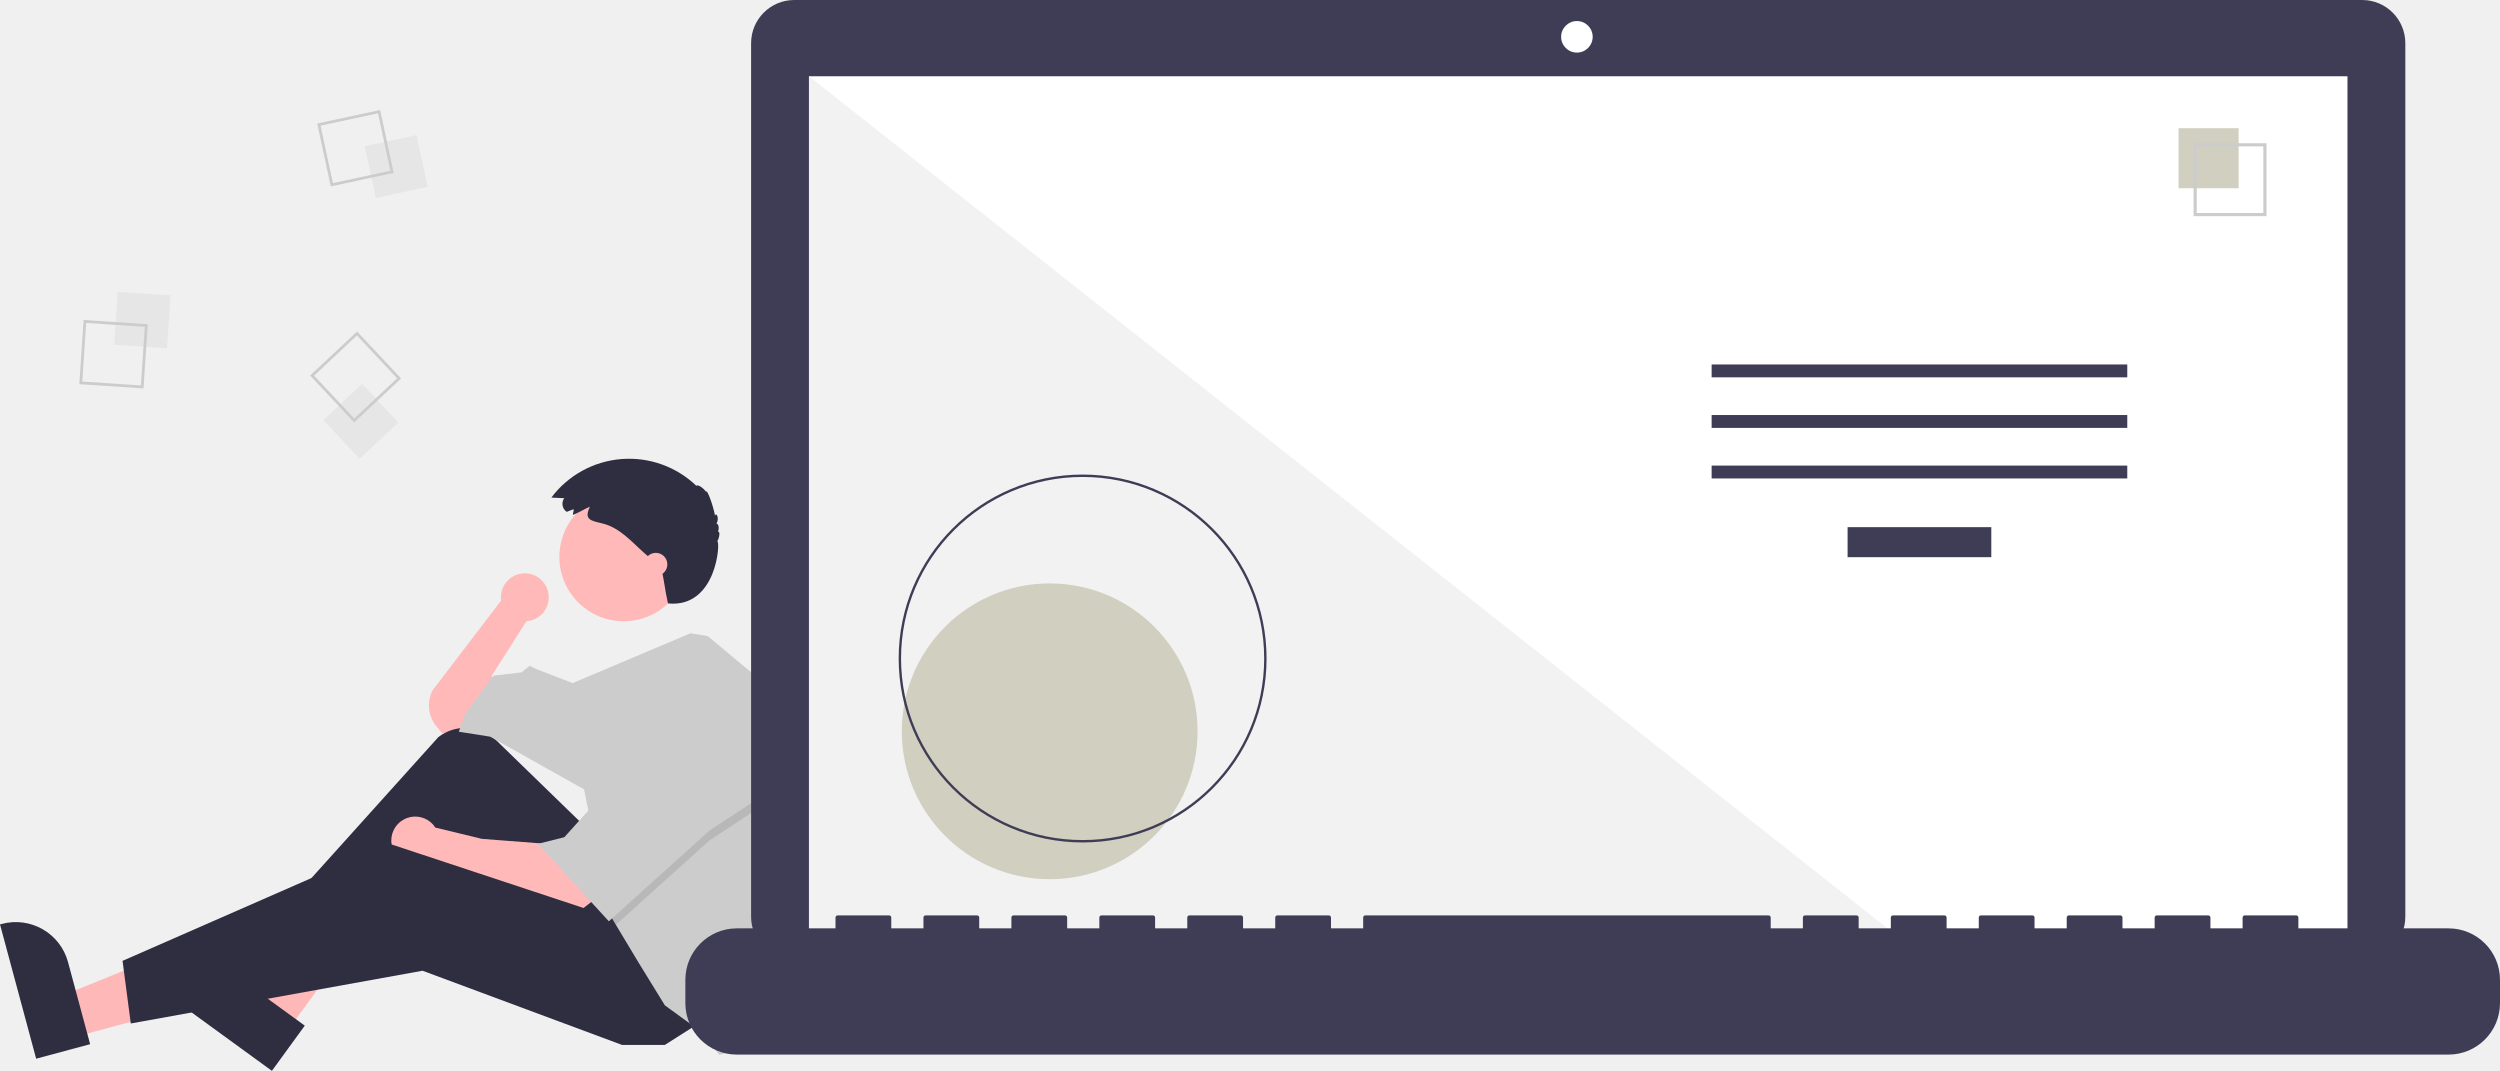
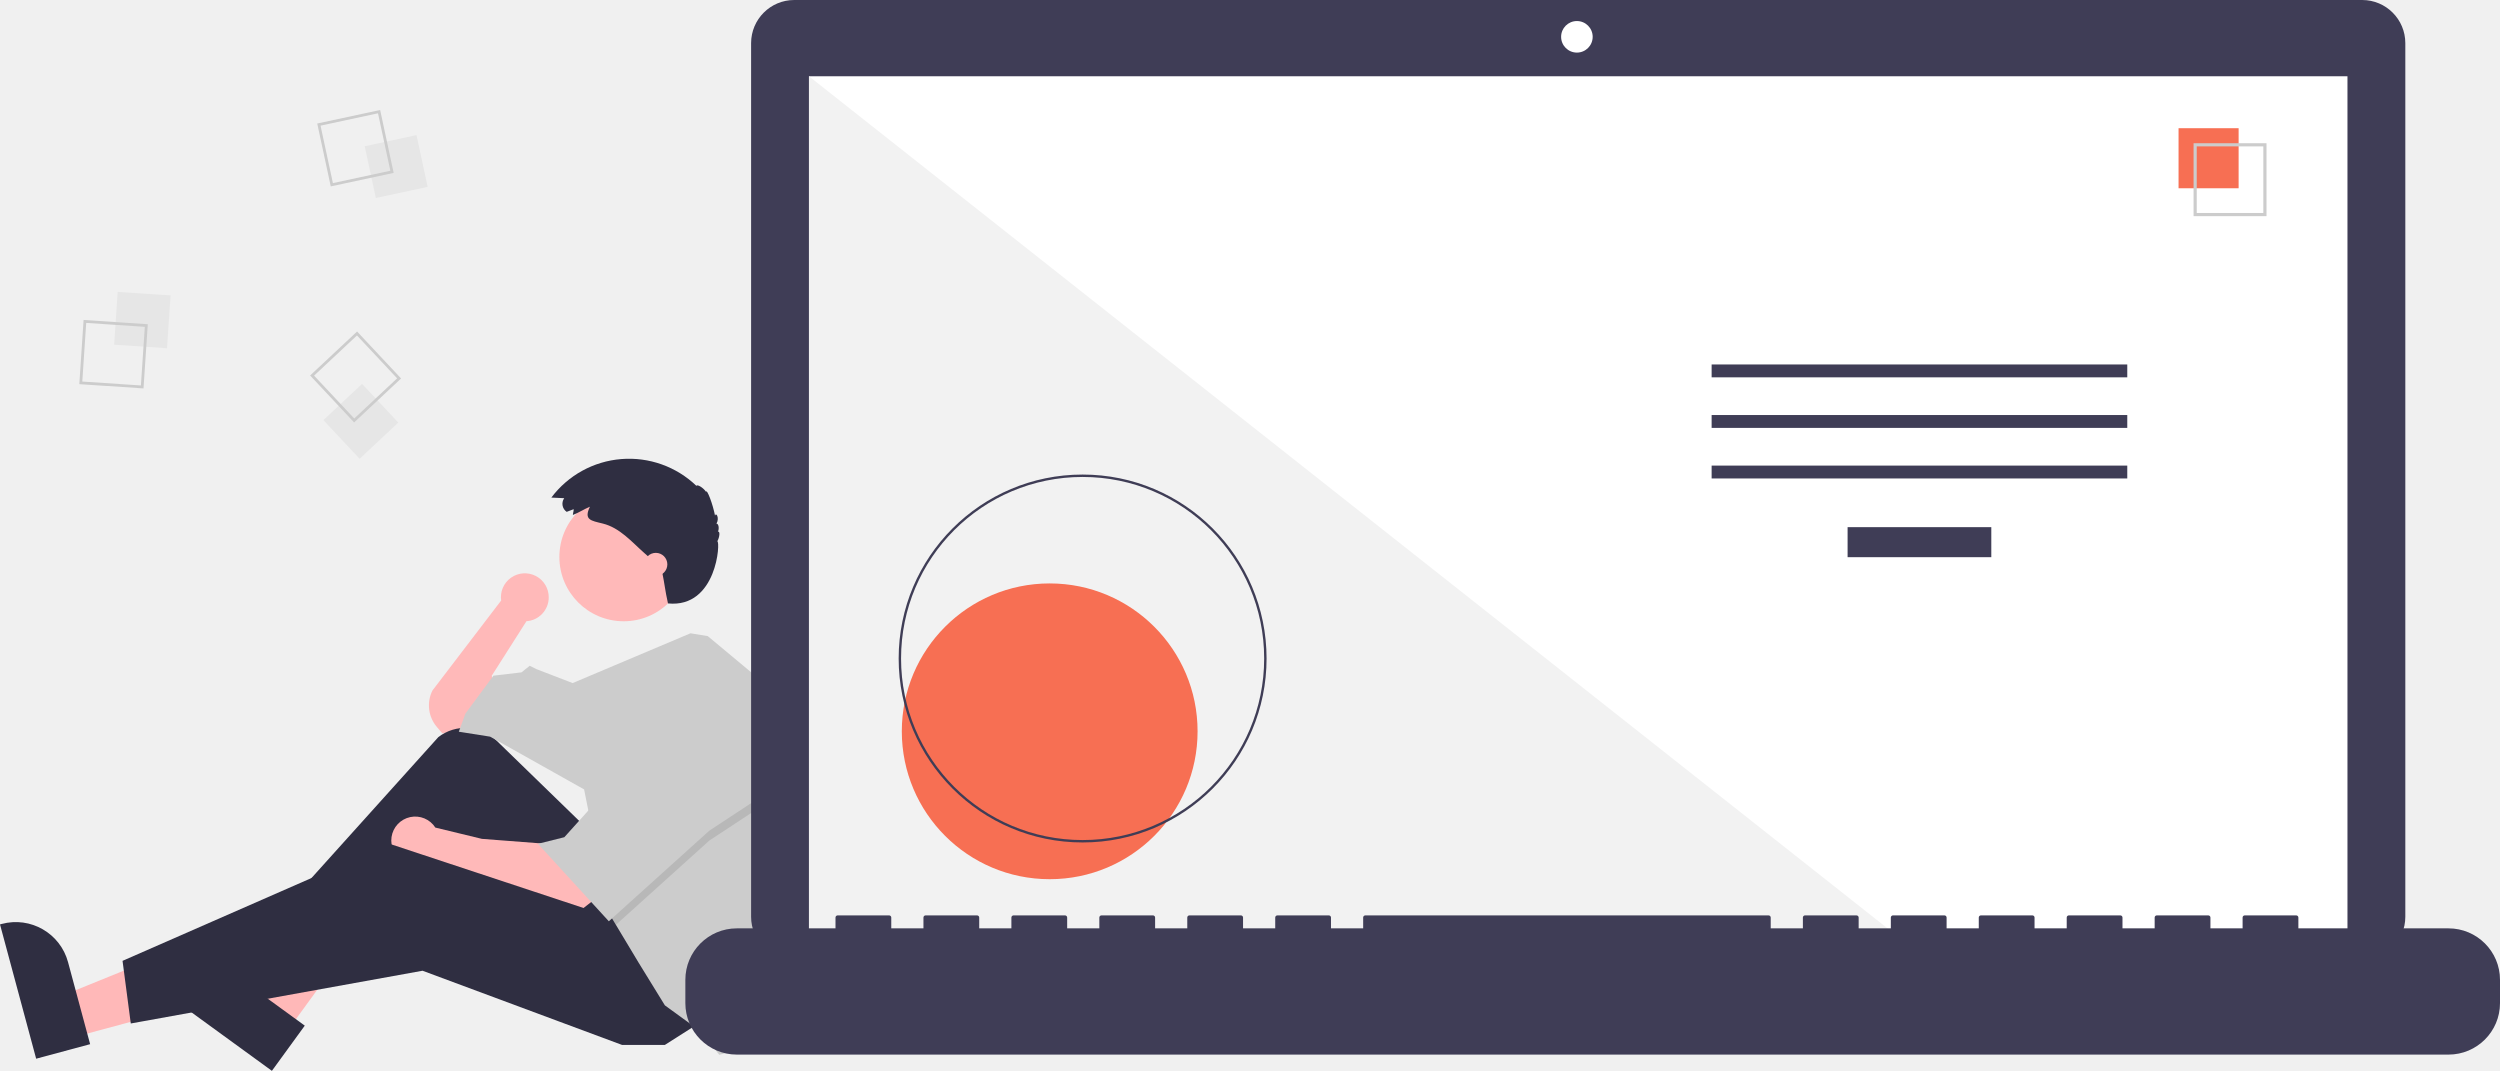
<svg xmlns="http://www.w3.org/2000/svg" width="1019.484" height="436.681" viewBox="0 0 1019.484 436.681" role="img" artist="Katerina Limpitsouni" source="https://undraw.co/">
  <path d="M314.028,475.274a9.751,9.751,0,1,0-19.407,1.282l-28.014,36.686a13.583,13.583,0,0,0,1.836,14.914l2.198,2.564,10.083-2.017,11.428-10.083L290.806,507.192l14.117-22.183-.018-.016A9.743,9.743,0,0,0,314.028,475.274Z" transform="translate(-90.2579 -231.6594)" fill="#ffb9b9" />
  <polygon points="30.041 422.968 25.468 405.984 88.8 380.265 95.549 405.331 30.041 422.968" fill="#ffb8b8" />
  <path d="M105.002,663.391,90.258,608.629l.693-.187a22.075,22.075,0,0,1,27.054,15.575l0.0.001L127.01,657.466Z" transform="translate(-90.2579 -231.6594)" fill="#2f2e41" />
  <polygon points="117.278 420.254 103.054 409.91 136.185 350.121 157.179 365.388 117.278 420.254" fill="#ffb8b8" />
  <path d="M201.137,668.341,155.271,634.985l.422-.58a22.075,22.075,0,0,1,30.835-4.87l.001.001L214.542,649.908Z" transform="translate(-90.2579 -231.6594)" fill="#2f2e41" />
  <path d="M328.45,568.364l-35.795-34.773a18.076,18.076,0,0,0-23.668-1.322L201.401,607.352l6.05,9.411L271.984,573.069l43.694,57.139,41.678-20.838Z" transform="translate(-90.2579 -231.6594)" fill="#2f2e41" />
  <path d="M312.989,575.758l-26.217-2.017-18.986-4.603a9.753,9.753,0,1,0-1.85,12.656l-.003.014,11.428,4.706,49.072,16.806,6.05-4.706Z" transform="translate(-90.2579 -231.6594)" fill="#ffb9b9" />
  <polygon points="285.92 416.699 271.131 426.11 253.653 426.11 172.315 395.86 53.332 417.371 49.971 391.826 158.871 344.099 254.326 375.693 285.92 416.699" fill="#2f2e41" />
  <circle cx="254.326" cy="227.132" r="26.217" fill="#ffb9b9" />
  <path d="M412.417,563.463a150.631,150.631,0,0,1-7.388,46.592l-1.963,6.037-9.411,43.022-10.083,2.689-7.394-9.411-14.789-10.755L350.634,624.158,341.411,608.791l-2.877-4.8-10.083-50.416-38.317-21.511-12.772-2.017,2.689-7.394,11.428-15.461L302.906,505.847l3.361-2.689,2.689,1.344,14.823,5.71,48.057-20.304,7.031,1.15L403.067,511.225A150.499,150.499,0,0,1,412.417,563.463Z" transform="translate(-90.2579 -231.6594)" fill="#ccc" />
  <polygon points="314.825 325.949 289.281 342.754 251.153 377.131 248.276 372.332 240.209 331.999 242.226 331.999 263.065 293.683 314.825 325.949" opacity="0.1" style="isolation:isolate" />
  <polygon points="263.065 289.649 242.226 327.965 230.126 341.41 219.371 344.099 248.276 375.693 289.281 338.721 314.825 321.915 263.065 289.649" fill="#ccc" />
  <path d="M324.193,439.299l-2.841,1.093a3.965,3.965,0,0,1-1.06-5.507q.023-.034.047-.067l-5.249-.246a39.637,39.637,0,0,1,59.173-4.77c.239-.823,2.844.778,3.908,2.402.357-1.339,2.8,5.135,3.664,9.712.4-1.524,1.938.936.591,3.297.854-.125,1.239,2.059.578,3.276.934-.439.777,2.169-.236,3.911,1.333-.118-.114,27.331-20.114,25.331-1.392-6.397-1-6-2.64-14.226-.763-.81-1.599-1.548-2.433-2.284l-4.513-3.983c-5.247-4.632-10.021-10.348-17.011-12.08-4.804-1.19-7.841-1.458-5.223-6.872-2.365.987-4.574,2.455-6.961,3.372C323.905,440.902,324.239,440.055,324.193,439.299Z" transform="translate(-90.2579 -231.6594)" fill="#2f2e41" />
  <circle cx="267.434" cy="230.157" r="4.706" fill="#ffb9b9" />
  <rect x="137.514" y="351.376" width="21.61" height="21.61" transform="translate(-313.1754 254.4458) rotate(-86.18992)" fill="#e6e6e6" style="isolation:isolate" />
  <path d="M124.344,362.131l26.183,1.744-1.744,26.183-26.183-1.744Zm24.969,2.806-23.906-1.592-1.592,23.906,23.906,1.592Z" transform="translate(-90.2579 -231.6594)" fill="#ccc" />
  <rect x="241.009" y="288.772" width="21.61" height="21.61" transform="translate(-147.5724 -172.0746) rotate(-12.12675)" fill="#e6e6e6" style="isolation:isolate" />
  <path d="M245.278,276.51l5.513,25.655-25.655,5.513-5.513-25.655Zm4.157,24.779-5.033-23.424-23.424,5.033,5.033,23.424Z" transform="translate(-90.2579 -231.6594)" fill="#ccc" />
  <rect x="226.603" y="392.674" width="21.61" height="21.61" transform="translate(-301.9456 39.64172) rotate(-43.12712)" fill="#e6e6e6" style="isolation:isolate" />
  <path d="M253.815,385.997,234.663,403.935l-17.939-19.152,19.152-17.939Zm-19.099,16.326,17.486-16.379-16.379-17.486-17.486,16.379Z" transform="translate(-90.2579 -231.6594)" fill="#ccc" />
  <path d="M1053.535,231.659H414.152a17.598,17.598,0,0,0-17.599,17.598v356.252a17.599,17.599,0,0,0,17.599,17.599H1053.535a17.599,17.599,0,0,0,17.599-17.599V249.258a17.599,17.599,0,0,0-17.599-17.598Z" transform="translate(-90.2579 -231.6594)" fill="#3f3d56" />
  <rect x="329.89" y="31.101" width="627.391" height="353.913" fill="#fff" />
  <circle cx="643.049" cy="15.014" r="6.435" fill="#fff" />
  <polygon points="777.858 385.015 329.89 385.015 329.89 31.102 777.858 385.015" fill="#f2f2f2" style="isolation:isolate" />
-   <circle cx="428.058" cy="298.224" r="60.307" fill="#d1cfc0" />
+   <circle cx="428.058" cy="298.224" r="60.307" fill="#f76f53" />
  <path d="M531.741,575.21a75.016,75.016,0,1,1,75.016-75.016A75.016,75.016,0,0,1,531.741,575.21Zm0-149.051A74.035,74.035,0,1,0,605.776,500.194a74.035,74.035,0,0,0-74.035-74.035Z" transform="translate(-90.2579 -231.6594)" fill="#3f3d56" />
  <rect x="753.437" y="214.97" width="58.605" height="12.246" fill="#3f3d56" />
  <rect x="697.991" y="148.627" width="169.497" height="5.248" fill="#3f3d56" />
  <rect x="697.991" y="169.246" width="169.497" height="5.248" fill="#3f3d56" />
  <rect x="697.991" y="189.866" width="169.497" height="5.248" fill="#3f3d56" />
-   <rect x="888.401" y="52.282" width="24.492" height="24.492" fill="#d1cfc0" />
+   <rect x="888.401" y="52.282" width="24.492" height="24.492" fill="#f76f53" />
  <path d="M1014.522,319.804h-29.74v-29.74h29.74Zm-28.447-1.293h27.154V291.357H986.075Z" transform="translate(-90.2579 -231.6594)" fill="#ccc" />
  <path d="M1088.749,610.239h-61.229v-4.412a.875.875,0,0,0-.875-.875h-20.993a.875.875,0,0,0-.875.875v4.412H991.657v-4.412a.875.875,0,0,0-.875-.875H969.789a.875.875,0,0,0-.875.875h0v4.412H955.794v-4.412a.875.875,0,0,0-.875-.875h-20.993a.875.875,0,0,0-.875.875h0v4.412H919.931v-4.412a.875.875,0,0,0-.875-.875H898.064a.875.875,0,0,0-.875.875v4.412H884.068v-4.412a.875.875,0,0,0-.875-.875H862.201a.875.875,0,0,0-.875.875h0v4.412H848.205v-4.412a.875.875,0,0,0-.875-.875H826.338a.875.875,0,0,0-.875.875h0v4.412H812.343v-4.412a.875.875,0,0,0-.875-.875H647.023a.875.875,0,0,0-.875.875h0v4.412H633.028v-4.412a.875.875,0,0,0-.875-.875H611.161a.875.875,0,0,0-.875.875h0v4.412h-13.121v-4.412a.875.875,0,0,0-.875-.875h-20.993a.875.875,0,0,0-.875.875h0v4.412H561.302v-4.412a.875.875,0,0,0-.875-.875H539.435a.875.875,0,0,0-.875.875h0v4.412H525.44v-4.412a.875.875,0,0,0-.875-.875H503.572a.875.875,0,0,0-.875.875h0v4.412h-13.121v-4.412a.875.875,0,0,0-.875-.875H467.709a.875.875,0,0,0-.875.875v4.412H453.714v-4.412a.875.875,0,0,0-.875-.875H431.846a.875.875,0,0,0-.875.875h0v4.412H390.735A20.993,20.993,0,0,0,369.742,631.232v9.492A20.993,20.993,0,0,0,390.735,661.717h698.014a20.993,20.993,0,0,0,20.993-20.993V631.232A20.993,20.993,0,0,0,1088.749,610.239Z" transform="translate(-90.2579 -231.6594)" fill="#3f3d56" />
</svg>
